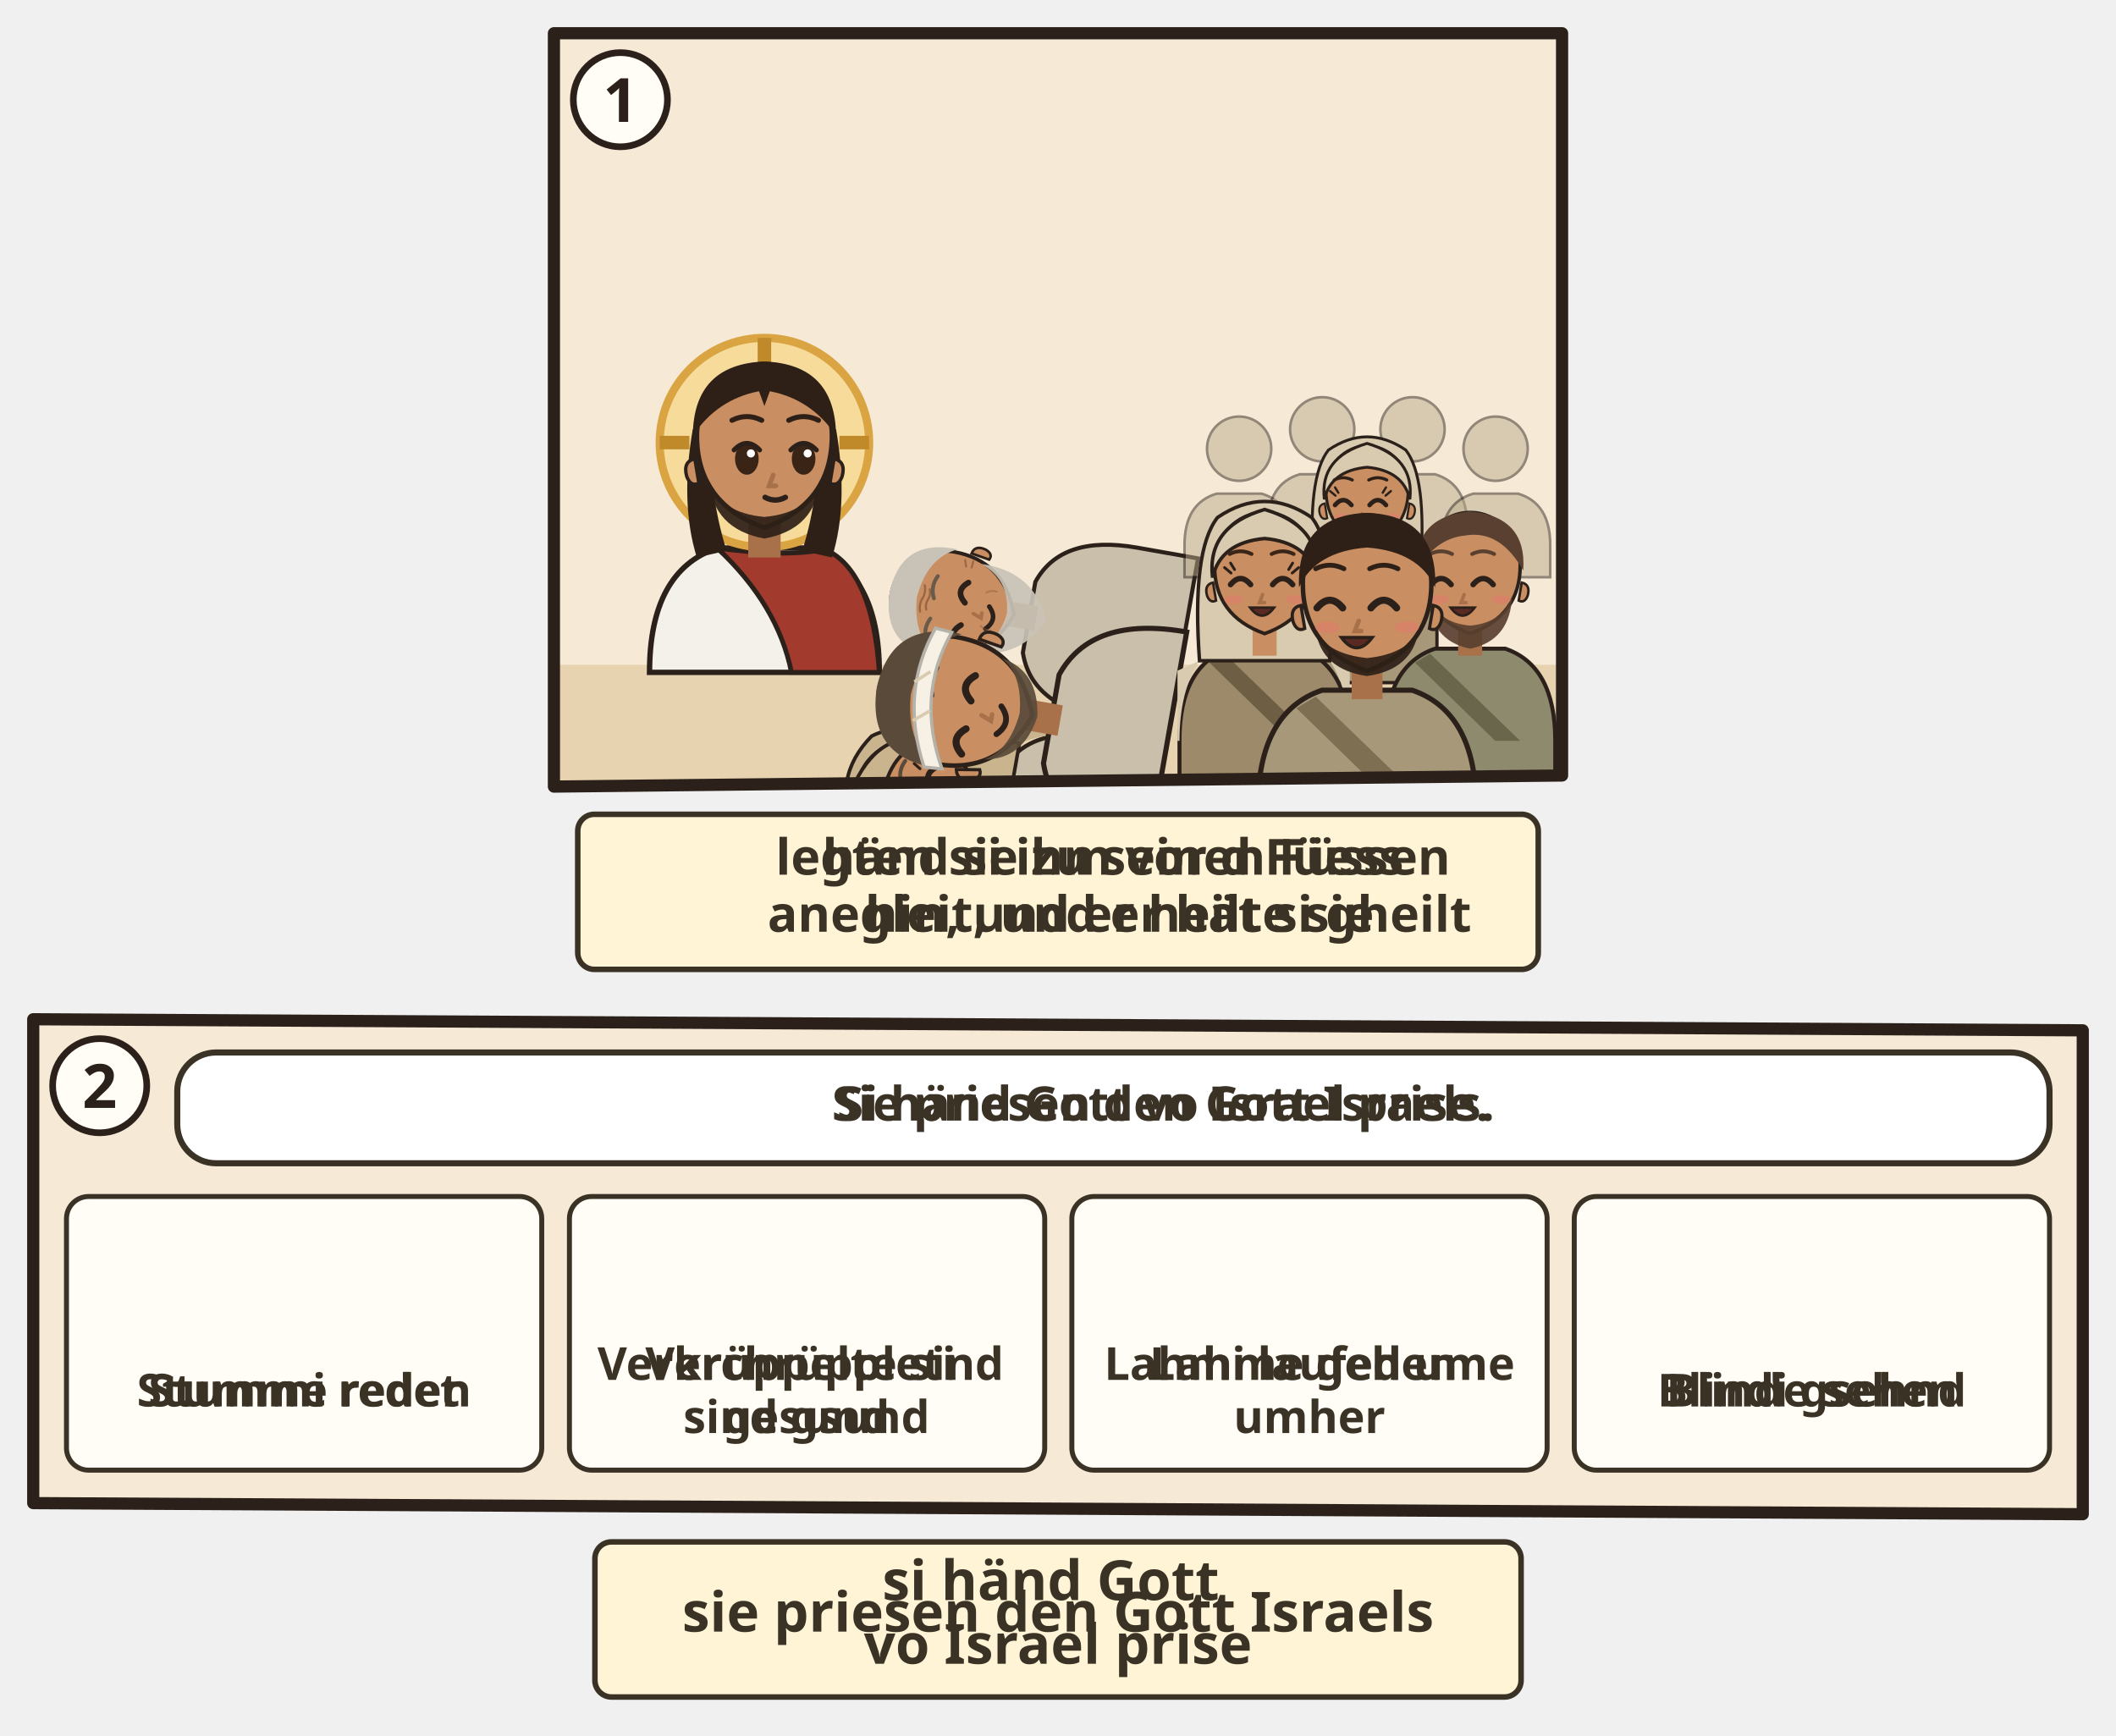
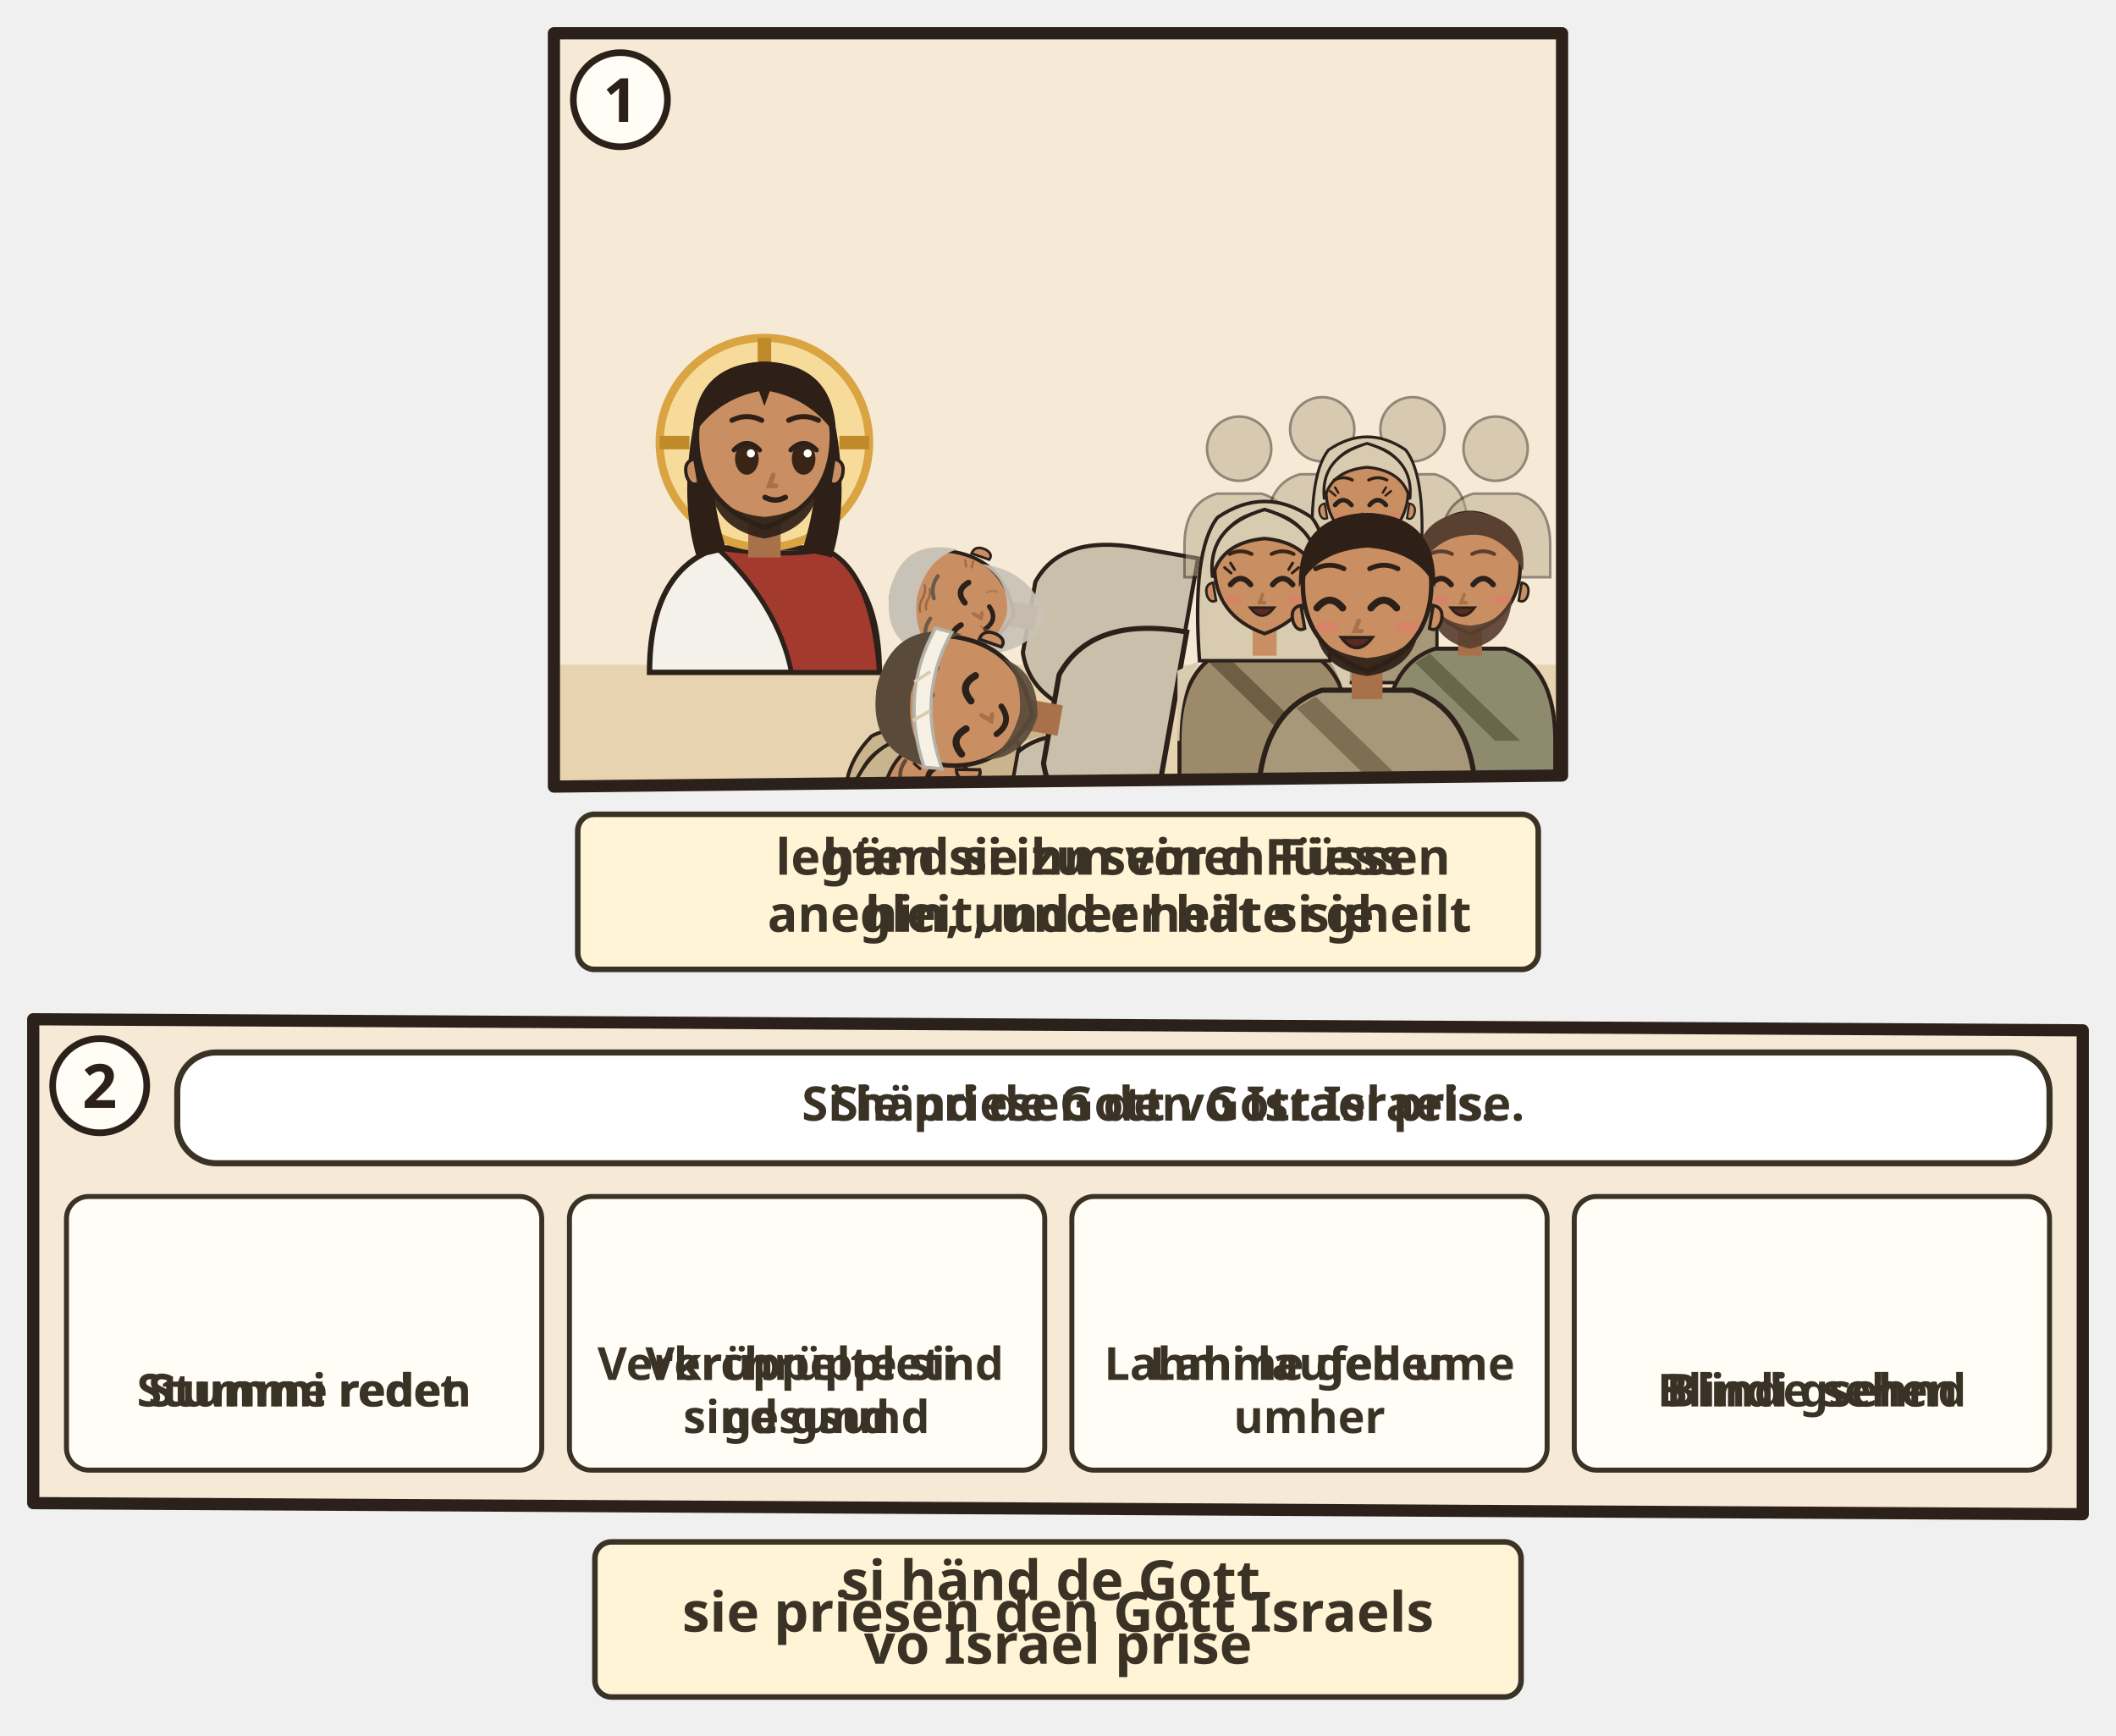
<svg xmlns="http://www.w3.org/2000/svg" viewBox="0 0 382 313.352">
  <svg class="ill-tile" data-span="1" x="94" y="0" width="194" height="182" viewBox="0 0 194 182">
    <g transform="translate(4 4)">
      <clipPath id="an-cp-mat-015-029-031-1">
        <polygon points="2,2 184,2 184,136 2,138" />
      </clipPath>
      <g clip-path="url(#an-cp-mat-015-029-031-1)">
        <polygon points="2,2 184,2 184,136 2,138" fill="#F6EAD7" />
        <path d="M0 116h186v24H0z" fill="#E7D3B0" />
        <use href="#an-berg" x="4" y="51" width="110" height="69" opacity=".6" />
        <use href="#an-gott" x="140" y="3" width="40" height="40" class="ill-obj" />
        <g transform="translate(0 -33.9)">
          <g transform="translate(40.0 109.8) scale(1.22)">
            <path d="M-17 34V34Q-17 19-7 15.6L7 15.6Q17 19 17 34V34z" fill="#F4F1EA" stroke="#2B211A" stroke-width=".8" />
            <path d="M-7 15.6Q3 17 9 15.8Q16 19 17 34V34H4V34Q2 24-7 15.6z" fill="#A33A2E" stroke="#2B211A" stroke-width=".7" />
            <g class="ill-face">
              <circle r="15.5" fill="#F7DB9A" stroke="#D9A441" stroke-width="1.2" />
              <path d="M0-15.5v4.4M-15.5 0h4.4M15.5 0h-4.4" stroke="#C08A2A" stroke-width="2" />
              <path d="M-10.6 -2Q-12.5 9-10 17L-5.6 16Q-8.4 7-7.6-1z M10.6 -2Q12.5 9 10 17L5.6 16Q8.4 7 7.6-1z" fill="#2E2017" />
              <path class="ill-hals" d="M-2.4 11h4.8v6h-4.8z" fill="#A8714A" />
              <path d="M-10 -1Q-10 9 0 12.6Q10 9 10 -1A10 10.6 0 0 0 -10 -1z" fill="#C98E62" stroke="#2B211A" stroke-width=".7" />
              <path d="M10.3 2.4q1.8.4 1.2 2.6-.6 1.6-1.8 1z M-10.3 2.4q-1.8.4-1.2 2.6.6 1.6 1.8 1z" fill="#C98E62" stroke="#2B211A" stroke-width=".5" />
              <path d="M-8.2 5.6Q-7.6 12.8 0 14.2Q7.6 12.8 8.2 5.6Q6.6 10.4 0 11Q-6.6 10.4-8.2 5.6z" fill="#2E2017" opacity=".92" />
              <ellipse cx="-2.6" cy="2.4" rx="1.75" ry="2.35" fill="#3A2416" />
              <path d="M-4.5 1.1Q-2.6 -0.9 -0.7 1.1" fill="none" stroke="#2B211A" stroke-width=".7" stroke-linecap="round" />
              <circle cx="-2.0" cy="1.6" r=".6" fill="#FFF" />
              <ellipse cx="5.8" cy="2.4" rx="1.75" ry="2.35" fill="#3A2416" />
              <path d="M3.9 1.1Q5.8 -0.9 7.7 1.1" fill="none" stroke="#2B211A" stroke-width=".7" stroke-linecap="round" />
              <circle cx="6.4" cy="1.6" r=".6" fill="#FFF" />
              <path d="M1.3 4.8l-.6 1.6h1" fill="none" stroke="#A8714A" stroke-width=".7" stroke-linecap="round" />
              <path d="M0.1 8.1Q1.6 8.9 3.1 8.1" fill="none" stroke="#2B211A" stroke-width=".8" stroke-linecap="round" />
              <path d="M-10.6-1Q-10.5-11.6 0-12Q10.5-11.6 10.6-1Q7-6.4 .8-7.6L0-5.4-.8-7.6Q-7-6.4-10.6-1z" fill="#2E2017" />
              <path d="M-4.8 -3.3Q-2.6 -4.4 -0.4 -3.3M3.6 -3.3Q5.8 -4.4 8.0 -3.3" fill="none" stroke="#2E2017" stroke-width="0.75" stroke-linecap="round" />
            </g>
          </g>
        </g>
        <path d="M56.5 137.9h68.3v6.1h-68.3z" fill="#C9B48E" stroke="#2B211A" stroke-width="1.0" />
        <g transform="rotate(-80 98.0 126.9)">
          <g transform="translate(80.6 99.0) scale(0.927)">
            <path d="M-17 46V34Q-17 19-7 15.6L7 15.6Q17 19 17 34V46z" fill="#C9BFAA" stroke="#2B211A" stroke-width=".8" />
            <path d="M-13 18Q-17 24-17 34h-.4V20zM13 18Q17 24 17 34V20z" fill="#C9B48E" />
            <g class="ill-face">
              <path d="M-13 18Q-14.6-4-9.4-10.6Q0-17 9.4-10.6Q14.6-4 13 18z" fill="#C9B48E" stroke="#2B211A" stroke-width=".7" />
              <path class="ill-hals" d="M-2.4 11h4.8v6h-4.8z" fill="#C98E62" />
              <path d="M-10 -1Q-10 9 0 12.6Q10 9 10 -1A10 10.6 0 0 0 -10 -1z" fill="#C98E62" stroke="#2B211A" stroke-width=".7" />
              <path d="M10.3 2.4q1.8.4 1.2 2.6-.6 1.6-1.8 1z M-10.3 2.4q-1.8.4-1.2 2.6.6 1.6 1.8 1z" fill="#C98E62" stroke="#2B211A" stroke-width=".5" />
              <path d="M-6.8 2.8Q-4.8 0.4 -2.8 2.8" fill="none" stroke="#2B211A" stroke-width="1.1" stroke-linecap="round" />
              <path d="M1.6 2.8Q3.6 0.4 5.6 2.8" fill="none" stroke="#2B211A" stroke-width="1.1" stroke-linecap="round" />
              <path d="M-6.7 0.5l-1.3-1.1M-6.0 -0.2l-0.8-1.3" stroke="#2B211A" stroke-width=".55" stroke-linecap="round" />
              <path d="M5.5 0.5l1.3-1.1M4.8 -0.2l0.8-1.3" stroke="#2B211A" stroke-width=".55" stroke-linecap="round" />
              <path d="M-2.1 8.4Q-0.5 9.9 1.1 8.4Q-0.5 8.9 -2.1 8.4z" fill="#B5524A" opacity=".85" />
              <path d="M-0.4 4.8l-.6 1.6h1" fill="none" stroke="#A8714A" stroke-width=".7" stroke-linecap="round" />
              <path d="M-2.7 7.6Q-0.5 9.8 1.7 7.6" fill="none" stroke="#2B211A" stroke-width=".9" stroke-linecap="round" />
              <path d="M-10.4 1.4Q-11.6-8.8 0-12.2Q11.6-8.8 10.4 1.4Q8.8-5.6 0-6.4Q-8.8-5.6-10.4 1.4z" fill="#C9B48E" stroke="#2B211A" stroke-width=".7" />
              <path d="M-7.0 -3.3Q-4.8 -4.4 -2.6 -3.3M1.4 -3.3Q3.6 -4.4 5.8 -3.3" fill="none" stroke="#5A4A3A" stroke-width="0.75" stroke-linecap="round" />
            </g>
            <g class="ill-attr" filter="url(#an-kontur)">
              <use href="#an-a-blind" x="-8" y="17" width="16" height="16" />
            </g>
          </g>
          <g transform="translate(115.4 99.0) scale(0.927)">
            <path d="M-17 46V34Q-17 19-7 15.6L7 15.6Q17 19 17 34V46z" fill="#C9BFAA" stroke="#2B211A" stroke-width=".8" />
            <g class="ill-face">
              <path class="ill-hals" d="M-2.4 11h4.8v6h-4.8z" fill="#A8714A" />
              <path d="M-10 -1Q-10 9 0 12.6Q10 9 10 -1A10 10.6 0 0 0 -10 -1z" fill="#C98E62" stroke="#2B211A" stroke-width=".7" />
              <path d="M10.3 2.4q1.8.4 1.2 2.6-.6 1.6-1.8 1z M-10.3 2.4q-1.8.4-1.2 2.6.6 1.6 1.8 1z" fill="#C98E62" stroke="#2B211A" stroke-width=".5" />
              <path d="M-8.6 4.6Q-9 15 0 19Q9 15 8.6 4.6Q6.6 10.6 0 11.2Q-6.6 10.6-8.6 4.6z" fill="#C9C2B6" opacity=".92" />
              <path d="M-7.8 2.8Q-5.8 0.4 -3.8 2.8" fill="none" stroke="#2B211A" stroke-width="1.1" stroke-linecap="round" />
              <path d="M0.6 2.8Q2.6 0.4 4.6 2.8" fill="none" stroke="#2B211A" stroke-width="1.1" stroke-linecap="round" />
              <path d="M-1.2 4.8l-.6 1.6h1" fill="none" stroke="#A8714A" stroke-width=".7" stroke-linecap="round" />
              <path d="M-3.7 7.6Q-1.5 9.8 0.7 7.6" fill="none" stroke="#2B211A" stroke-width=".9" stroke-linecap="round" />
              <g stroke="#8A5A3A" stroke-linecap="round" fill="none">
                <path d="M-2.6-5.5q1.3-.5 2.6 0t2.6 0M-2-4.4q1-.4 2 0t2 0" stroke-width=".42" opacity=".75" />
                <path d="M-7.6 1.8l-1.2-.4M-7.6 2.9l-1.2.1M7.6 1.8l1.2-.4M7.6 2.9l1.2.1" stroke-width=".4" opacity=".7" />
                <path d="M-3.3 6.6q-.7.9-.5 2M3.3 6.6q.7.9.5 2" stroke-width=".35" opacity=".45" />
              </g>
              <path d="M-10.6-.4Q-11-11.6 0-12Q11-11.6 10.6-.4Q8-6 0-6.6Q-8-6-10.6-.4z" fill="#C9C2B6" />
              <path d="M-8.0 -3.3Q-5.8 -4.4 -3.6 -3.3M0.4 -3.3Q2.6 -4.4 4.8 -3.3" fill="none" stroke="#6A5A4A" stroke-width="0.75" stroke-linecap="round" />
            </g>
          </g>
          <g transform="translate(98.0 102.5) scale(1.16)">
            <path d="M-17 34V34Q-17 19-7 15.6L7 15.6Q17 19 17 34V34z" fill="#C9BFAA" stroke="#2B211A" stroke-width=".8" />
            <g class="ill-face">
              <path class="ill-hals" d="M-2.4 11h4.8v6h-4.8z" fill="#A8714A" />
              <path d="M-10 -1Q-10 9 0 12.6Q10 9 10 -1A10 10.6 0 0 0 -10 -1z" fill="#C98E62" stroke="#2B211A" stroke-width=".7" />
              <path d="M10.3 2.4q1.8.4 1.2 2.6-.6 1.6-1.8 1z M-10.3 2.4q-1.8.4-1.2 2.6.6 1.6 1.8 1z" fill="#C98E62" stroke="#2B211A" stroke-width=".5" />
              <path d="M-8 6.4Q-7 12.4 0 13.4Q7 12.4 8 6.4Q6 10 0 10.6Q-6 10-8 6.4z" fill="#5A4A3A" opacity=".92" />
              <path d="M-7.8 2.8Q-5.8 0.4 -3.8 2.8" fill="none" stroke="#2B211A" stroke-width="1.1" stroke-linecap="round" />
              <path d="M0.6 2.8Q2.6 0.4 4.6 2.8" fill="none" stroke="#2B211A" stroke-width="1.1" stroke-linecap="round" />
              <path d="M-1.3 4.8l-.6 1.6h1" fill="none" stroke="#A8714A" stroke-width=".7" stroke-linecap="round" />
              <path d="M-3.8 7.6Q-1.6 9.8 0.6 7.6" fill="none" stroke="#2B211A" stroke-width=".9" stroke-linecap="round" />
              <path d="M-10.6-.4Q-11-11.6 0-12Q11-11.6 10.6-.4Q8-6 0-6.6Q-8-6-10.6-.4z" fill="#5A4A3A" />
              <path d="M-8.0 -3.3Q-5.8 -4.4 -3.6 -3.3M0.4 -3.3Q2.6 -4.4 4.8 -3.3" fill="none" stroke="#5A4A3A" stroke-width="0.75" stroke-linecap="round" />
              <path d="M-10.8-2.6Q0-8.4 10.8-4.6l-.2 2.6Q0-5.8-10.6.2z" fill="#F6F1E4" stroke="#B4B2A9" stroke-width=".5" />
              <path d="M-4-5.6l2 2.4M2-6.4l2 2.2" stroke="#D8CBB0" stroke-width=".5" />
            </g>
          </g>
        </g>
        <g transform="translate(125.7 77.0) scale(0.58)" opacity=".5">
          <circle r="10" fill="#B8A98A" stroke="#2B211A" stroke-width=".8" />
          <path d="M-17 40V30Q-17 17-7 14h14q10 3 10 16v10z" fill="#B8A98A" stroke="#2B211A" stroke-width=".8" />
        </g>
        <g transform="translate(140.7 73.5) scale(0.58)" opacity=".5">
          <circle r="10" fill="#B8A98A" stroke="#2B211A" stroke-width=".8" />
          <path d="M-17 40V30Q-17 17-7 14h14q10 3 10 16v10z" fill="#B8A98A" stroke="#2B211A" stroke-width=".8" />
        </g>
        <g transform="translate(157.0 73.5) scale(0.58)" opacity=".5">
          <circle r="10" fill="#B8A98A" stroke="#2B211A" stroke-width=".8" />
          <path d="M-17 40V30Q-17 17-7 14h14q10 3 10 16v10z" fill="#B8A98A" stroke="#2B211A" stroke-width=".8" />
        </g>
        <g transform="translate(172.0 77.0) scale(0.58)" opacity=".5">
          <circle r="10" fill="#B8A98A" stroke="#2B211A" stroke-width=".8" />
          <path d="M-17 40V30Q-17 17-7 14h14q10 3 10 16v10z" fill="#B8A98A" stroke="#2B211A" stroke-width=".8" />
        </g>
        <g transform="translate(148.8 85.1) scale(0.742)">
          <path d="M-17 46V34Q-17 19-7 15.6L7 15.6Q17 19 17 34V46z" fill="#A8987A" stroke="#2B211A" stroke-width=".8" />
          <path d="M-13 18Q-17 24-17 34h-.4V20zM13 18Q17 24 17 34V20z" fill="#D8CBB0" />
          <path d="M-8 16.6L10 34h-5L-11 18.4z" fill="#7E6E52" />
          <g class="ill-face">
            <path d="M-13 18Q-14.6-4-9.4-10.6Q0-17 9.4-10.6Q14.6-4 13 18z" fill="#D8CBB0" stroke="#2B211A" stroke-width=".7" />
            <path class="ill-hals" d="M-2.4 11h4.8v6h-4.8z" fill="#C98E62" />
            <path d="M-10 -1Q-10 9 0 12.6Q10 9 10 -1A10 10.6 0 0 0 -10 -1z" fill="#C98E62" stroke="#2B211A" stroke-width=".7" />
            <path d="M10.3 2.4q1.8.4 1.2 2.6-.6 1.6-1.8 1z M-10.3 2.4q-1.8.4-1.2 2.6.6 1.6 1.8 1z" fill="#C98E62" stroke="#2B211A" stroke-width=".5" />
            <path d="M-7.8 2.8Q-5.8 0.4 -3.8 2.8" fill="none" stroke="#2B211A" stroke-width="1.1" stroke-linecap="round" />
            <path d="M0.6 2.8Q2.6 0.4 4.6 2.8" fill="none" stroke="#2B211A" stroke-width="1.1" stroke-linecap="round" />
            <path d="M-7.7 0.5l-1.3-1.1M-7.0 -0.2l-0.8-1.3" stroke="#2B211A" stroke-width=".55" stroke-linecap="round" />
            <path d="M4.5 0.5l1.3-1.1M3.8 -0.2l0.8-1.3" stroke="#2B211A" stroke-width=".55" stroke-linecap="round" />
            <path d="M-3.1 8.4Q-1.5 9.9 0.1 8.4Q-1.5 8.9 -3.1 8.4z" fill="#B5524A" opacity=".85" />
            <path d="M-1.2 4.8l-.6 1.6h1" fill="none" stroke="#A8714A" stroke-width=".7" stroke-linecap="round" />
            <ellipse cx="-6.2" cy="5.8" rx="1.9" ry=".9" fill="#E07A6E" opacity=".55" />
            <ellipse cx="6.2" cy="5.8" rx="1.9" ry=".9" fill="#E07A6E" opacity=".55" />
            <path d="M-3.9 7.4Q-1.5 10.6 0.9 7.4z" fill="#5A2A22" stroke="#2B211A" stroke-width=".5" />
            <path d="M-10.4 1.4Q-11.6-8.8 0-12.2Q11.6-8.8 10.4 1.4Q8.8-5.6 0-6.4Q-8.8-5.6-10.4 1.4z" fill="#D8CBB0" stroke="#2B211A" stroke-width=".7" />
            <path d="M-8.0 -3.3Q-5.8 -4.4 -3.6 -3.3M0.4 -3.3Q2.6 -4.4 4.8 -3.3" fill="none" stroke="#2E2017" stroke-width="0.75" stroke-linecap="round" />
          </g>
        </g>
        <g transform="translate(130.3 99.0) scale(0.904)">
          <path d="M-17 46V34Q-17 19-7 15.6L7 15.6Q17 19 17 34V46z" fill="#9C8A6A" stroke="#2B211A" stroke-width=".8" />
          <path d="M-13 18Q-17 24-17 34h-.4V20zM13 18Q17 24 17 34V20z" fill="#D8CBB0" />
          <path d="M-8 16.6L10 34h-5L-11 18.4z" fill="#6E5E44" />
          <g class="ill-face">
            <path d="M-13 18Q-14.6-4-9.4-10.6Q0-17 9.4-10.6Q14.6-4 13 18z" fill="#D8CBB0" stroke="#2B211A" stroke-width=".7" />
            <path class="ill-hals" d="M-2.4 11h4.8v6h-4.8z" fill="#C98E62" />
            <path d="M-10 -1Q-10 9 0 12.6Q10 9 10 -1A10 10.6 0 0 0 -10 -1z" fill="#C98E62" stroke="#2B211A" stroke-width=".7" />
            <path d="M10.3 2.4q1.8.4 1.2 2.6-.6 1.6-1.8 1z M-10.3 2.4q-1.8.4-1.2 2.6.6 1.6 1.8 1z" fill="#C98E62" stroke="#2B211A" stroke-width=".5" />
            <path d="M-6.8 2.8Q-4.8 0.4 -2.8 2.8" fill="none" stroke="#2B211A" stroke-width="1.1" stroke-linecap="round" />
            <path d="M1.6 2.8Q3.6 0.4 5.6 2.8" fill="none" stroke="#2B211A" stroke-width="1.1" stroke-linecap="round" />
            <path d="M-6.7 0.5l-1.3-1.1M-6.0 -0.2l-0.8-1.3" stroke="#2B211A" stroke-width=".55" stroke-linecap="round" />
            <path d="M5.5 0.5l1.3-1.1M4.8 -0.2l0.8-1.3" stroke="#2B211A" stroke-width=".55" stroke-linecap="round" />
            <path d="M-2.1 8.4Q-0.5 9.9 1.1 8.4Q-0.5 8.9 -2.1 8.4z" fill="#B5524A" opacity=".85" />
            <path d="M-0.4 4.8l-.6 1.6h1" fill="none" stroke="#A8714A" stroke-width=".7" stroke-linecap="round" />
            <ellipse cx="-6.2" cy="5.8" rx="1.9" ry=".9" fill="#E07A6E" opacity=".55" />
            <ellipse cx="6.2" cy="5.8" rx="1.9" ry=".9" fill="#E07A6E" opacity=".55" />
            <path d="M-2.9 7.4Q-0.5 10.6 1.9 7.4z" fill="#5A2A22" stroke="#2B211A" stroke-width=".5" />
            <path d="M-10.4 1.4Q-11.6-8.8 0-12.2Q11.6-8.8 10.4 1.4Q8.8-5.6 0-6.4Q-8.8-5.6-10.4 1.4z" fill="#D8CBB0" stroke="#2B211A" stroke-width=".7" />
            <path d="M-7.0 -3.3Q-4.8 -4.4 -2.6 -3.3M1.4 -3.3Q3.6 -4.4 5.8 -3.3" fill="none" stroke="#3A2618" stroke-width="0.75" stroke-linecap="round" />
          </g>
        </g>
        <g transform="translate(167.4 99.0) scale(0.904)">
          <path d="M-17 46V34Q-17 19-7 15.6L7 15.6Q17 19 17 34V46z" fill="#8E8A6E" stroke="#2B211A" stroke-width=".8" />
          <path d="M-8 16.6L10 34h-5L-11 18.4z" fill="#6A664C" />
          <g class="ill-face">
            <path class="ill-hals" d="M-2.4 11h4.8v6h-4.8z" fill="#A8714A" />
            <path d="M-10 -1Q-10 9 0 12.6Q10 9 10 -1A10 10.6 0 0 0 -10 -1z" fill="#C98E62" stroke="#2B211A" stroke-width=".7" />
            <path d="M10.3 2.4q1.8.4 1.2 2.6-.6 1.6-1.8 1z M-10.3 2.4q-1.8.4-1.2 2.6.6 1.6 1.8 1z" fill="#C98E62" stroke="#2B211A" stroke-width=".5" />
            <path d="M-8.4 5Q-8 14 0 15.6Q8 14 8.4 5Q6.6 10.4 0 11Q-6.6 10.4-8.4 5z" fill="#5A4030" opacity=".92" />
            <path d="M-7.8 2.8Q-5.8 0.4 -3.8 2.8" fill="none" stroke="#2B211A" stroke-width="1.1" stroke-linecap="round" />
            <path d="M0.6 2.8Q2.6 0.4 4.6 2.8" fill="none" stroke="#2B211A" stroke-width="1.1" stroke-linecap="round" />
            <path d="M-1.2 4.8l-.6 1.6h1" fill="none" stroke="#A8714A" stroke-width=".7" stroke-linecap="round" />
            <ellipse cx="-6.2" cy="5.8" rx="1.9" ry=".9" fill="#E07A6E" opacity=".55" />
            <ellipse cx="6.2" cy="5.8" rx="1.9" ry=".9" fill="#E07A6E" opacity=".55" />
            <path d="M-3.9 7.4Q-1.5 10.6 0.9 7.4z" fill="#5A2A22" stroke="#2B211A" stroke-width=".5" />
            <path d="M-10.6 0Q-11.4-10.8 0-11.8Q11.4-10.8 10.6 0Q6-8.2-1-7Q-7-6.4-10.6 0z" fill="#5A4030" />
            <path d="M-8.0 -3.3Q-5.8 -4.4 -3.6 -3.3M0.4 -3.3Q2.6 -4.4 4.8 -3.3" fill="none" stroke="#5A4030" stroke-width="0.75" stroke-linecap="round" />
          </g>
        </g>
        <g transform="translate(148.8 102.5) scale(1.16)">
          <path d="M-17 34V34Q-17 19-7 15.6L7 15.6Q17 19 17 34V34z" fill="#A8987A" stroke="#2B211A" stroke-width=".8" />
          <path d="M-8 16.6L10 34h-5L-11 18.4z" fill="#7E6E52" />
          <g class="ill-face">
            <path class="ill-hals" d="M-2.4 11h4.8v6h-4.8z" fill="#A8714A" />
            <path d="M-10 -1Q-10 9 0 12.6Q10 9 10 -1A10 10.6 0 0 0 -10 -1z" fill="#C98E62" stroke="#2B211A" stroke-width=".7" />
            <path d="M10.3 2.4q1.8.4 1.2 2.6-.6 1.6-1.8 1z M-10.3 2.4q-1.8.4-1.2 2.6.6 1.6 1.8 1z" fill="#C98E62" stroke="#2B211A" stroke-width=".5" />
            <path d="M-8 6.4Q-7 12.4 0 13.4Q7 12.4 8 6.4Q6 10 0 10.6Q-6 10-8 6.4z" fill="#2E2017" opacity=".92" />
            <path d="M-7.8 2.8Q-5.8 0.4 -3.8 2.8" fill="none" stroke="#2B211A" stroke-width="1.1" stroke-linecap="round" />
            <path d="M0.6 2.8Q2.6 0.4 4.6 2.8" fill="none" stroke="#2B211A" stroke-width="1.1" stroke-linecap="round" />
            <path d="M-1.3 4.8l-.6 1.6h1" fill="none" stroke="#A8714A" stroke-width=".7" stroke-linecap="round" />
            <ellipse cx="-6.2" cy="5.8" rx="1.9" ry=".9" fill="#E07A6E" opacity=".55" />
            <ellipse cx="6.2" cy="5.8" rx="1.9" ry=".9" fill="#E07A6E" opacity=".55" />
            <path d="M-4.0 7.4Q-1.6 10.6 0.8 7.4z" fill="#5A2A22" stroke="#2B211A" stroke-width=".5" />
            <path d="M-10.6-.4Q-11-11.6 0-12Q11-11.6 10.6-.4Q8-6 0-6.6Q-8-6-10.6-.4z" fill="#2E2017" />
            <path d="M-8.0 -3.3Q-5.8 -4.4 -3.6 -3.3M0.4 -3.3Q2.6 -4.4 4.8 -3.3" fill="none" stroke="#2E2017" stroke-width="0.75" stroke-linecap="round" />
          </g>
        </g>
        <use href="#an-z-heilen" x="65.0" y="93.7" width="22" height="18" class="ill-obj" />
        <use href="#an-z-preisen" x="137.8" y="63.9" width="22" height="21" class="ill-obj" />
      </g>
      <polygon class="pn-frame" points="2,2 184,2 184,136 2,138" fill="none" stroke="#2B211A" stroke-width="2.2" stroke-linejoin="round" />
      <circle cx="14" cy="14" r="8.5" fill="#FFFDF6" stroke="#2B211A" stroke-width="1.2" />
      <text class="pn-n" x="14" y="18" text-anchor="middle" font-family="sans-serif" font-size="11" font-weight="700" fill="#2B211A">1</text>
      <g transform="translate(0.0 142)">
        <g class="ill-words">
          <g class="dg-sw">
            <g class="dg-full">
              <rect x="6.3" y="1.0" width="173.4" height="28" rx="3" fill="#FFF4D6" stroke="#3B3226" stroke-width="1" />
              <use href="#an-z-heilen" x="10.3" y="9.0" width="15.2" height="12" />
              <text class="lw lw-de" text-anchor="middle" font-family="sans-serif" font-size="9.0" font-weight="700" fill="#3B3226">
                <tspan x="104.1" y="11.9">legten sie zu seinen Füssen</tspan>
                <tspan x="104.1" y="22.2">hin, und er heilte sie</tspan>
              </text>
              <text class="lw lw-gsw" text-anchor="middle" font-family="sans-serif" font-size="9.0" font-weight="700" fill="#3B3226">
                <tspan x="104.1" y="11.9">händ si ihm vor d Füess</tspan>
                <tspan x="104.1" y="22.2">anegleit, und er hät si gheilt</tspan>
              </text>
            </g>
            <g class="dg-nw" display="none">
              <rect x="6.3" y="1.0" width="173.4" height="28" rx="3" fill="#FFF4D6" stroke="#3B3226" stroke-width="1" />
              <use href="#an-z-heilen" x="79.1" y="4.0" width="27.9" height="22" />
            </g>
          </g>
        </g>
      </g>
    </g>
  </svg>
  <svg class="ill-tile" data-span="2" x="0" y="178" width="382" height="135.352" viewBox="0 0 382 135.352">
    <g transform="translate(4 4)">
      <clipPath id="an-cp-mat-015-029-031-2">
        <polygon points="2,2 372,4 372,91.352 2,89.352" />
      </clipPath>
      <g clip-path="url(#an-cp-mat-015-029-031-2)">
        <polygon points="2,2 372,4 372,91.352 2,89.352" fill="#F6EAD7" />
        <g class="dg-sw">
          <rect x="28.0" y="8" width="338.0" height="20.0" rx="7" fill="#FFFFFF" stroke="#3B3226" stroke-width="1.1" />
          <g class="dg-full">
            <use href="#an-gott" x="32.0" y="11.0" width="14.0" height="14" />
            <text class="lw lw-de" text-anchor="middle" font-family="sans-serif" font-size="8.6" font-weight="700" fill="#3B3226">
              <tspan x="206.0" y="20.3">Sie priesen den Gott Israels.</tspan>
            </text>
            <text class="lw lw-gsw" text-anchor="middle" font-family="sans-serif" font-size="8.6" font-weight="700" fill="#3B3226">
-               <tspan x="206.0" y="20.3">Si händ Gott vo Israel prise.</tspan>
+               <tspan x="206.0" y="20.3">Si händ de Gott vo Israel prise.</tspan>
            </text>
          </g>
          <g class="dg-nw" display="none">
            <use href="#an-gott" x="191.0" y="12.0" width="12.0" height="12" />
          </g>
        </g>
        <g class="dg-vis" data-visual="grid">
          <g class="dg-cell">
            <rect x="8.0" y="34.0" width="85.8" height="49.4" rx="4" fill="#FFFDF6" stroke="#3B3226" stroke-width="0.9" />
            <g class="dg-full">
              <use href="#an-z-sprechen" x="40.9" y="42.8" width="20.0" height="20" />
              <text class="lw lw-de" text-anchor="middle" font-family="sans-serif" font-size="8.2" font-weight="700" fill="#3B3226">
                <tspan x="50.9" y="71.9">Stumme reden</tspan>
              </text>
              <text class="lw lw-gsw" text-anchor="middle" font-family="sans-serif" font-size="8.2" font-weight="700" fill="#3B3226">
                <tspan x="50.9" y="71.9">Stummi redet</tspan>
              </text>
            </g>
            <g class="dg-nw" display="none">
              <g class="nw0">
                <use href="#an-z-sprechen" x="32.7" y="40.5" width="36.4" height="36.4" />
              </g>
            </g>
          </g>
          <g class="dg-cell">
            <rect x="98.8" y="34.0" width="85.8" height="49.4" rx="4" fill="#FFFDF6" stroke="#3B3226" stroke-width="0.9" />
            <g class="dg-full">
              <use href="#an-e-zeichen-gesund" x="131.6" y="38" width="20.0" height="20" />
              <text class="lw lw-de" text-anchor="middle" font-family="sans-serif" font-size="8.2" font-weight="700" fill="#3B3226">
                <tspan x="141.6" y="67.1">Verkrüppelte sind</tspan>
                <tspan x="141.6" y="76.7">gesund</tspan>
              </text>
              <text class="lw lw-gsw" text-anchor="middle" font-family="sans-serif" font-size="8.2" font-weight="700" fill="#3B3226">
                <tspan x="141.6" y="67.1">Verchrüppleti</tspan>
                <tspan x="141.6" y="76.7">sind gsund</tspan>
              </text>
            </g>
            <g class="dg-nw" display="none">
              <g class="nw0">
                <use href="#an-e-zeichen-gesund" x="123.4" y="40.5" width="36.4" height="36.4" />
              </g>
            </g>
          </g>
          <g class="dg-cell">
            <rect x="189.5" y="34.0" width="85.8" height="49.4" rx="4" fill="#FFFDF6" stroke="#3B3226" stroke-width="0.9" />
            <g class="dg-full">
              <use href="#an-z-weg" x="222.4" y="38" width="20.0" height="20" />
              <text class="lw lw-de" text-anchor="middle" font-family="sans-serif" font-size="8.2" font-weight="700" fill="#3B3226">
                <tspan x="232.4" y="67.1">Lahme gehen</tspan>
                <tspan x="232.4" y="76.7">umher</tspan>
              </text>
              <text class="lw lw-gsw" text-anchor="middle" font-family="sans-serif" font-size="8.2" font-weight="700" fill="#3B3226">
                <tspan x="232.4" y="67.1">Lahmi laufed ume</tspan>
              </text>
            </g>
            <g class="dg-nw" display="none">
              <g class="nw0">
                <use href="#an-z-weg" x="214.2" y="40.5" width="36.4" height="36.4" />
              </g>
            </g>
          </g>
          <g class="dg-cell">
            <rect x="280.2" y="34.0" width="85.8" height="49.4" rx="4" fill="#FFFDF6" stroke="#3B3226" stroke-width="0.9" />
            <g class="dg-full">
              <use href="#an-z-sehen" x="313.1" y="42.8" width="20.0" height="20" />
              <text class="lw lw-de" text-anchor="middle" font-family="sans-serif" font-size="8.2" font-weight="700" fill="#3B3226">
                <tspan x="323.1" y="71.9">Blinde sehen</tspan>
              </text>
              <text class="lw lw-gsw" text-anchor="middle" font-family="sans-serif" font-size="8.2" font-weight="700" fill="#3B3226">
                <tspan x="323.1" y="71.9">Blindi gsehnd</tspan>
              </text>
            </g>
            <g class="dg-nw" display="none">
              <g class="nw0">
                <use href="#an-z-sehen" x="304.9" y="40.5" width="36.4" height="36.4" />
              </g>
            </g>
          </g>
        </g>
      </g>
      <polygon class="pn-frame" points="2,2 372,4 372,91.352 2,89.352" fill="none" stroke="#2B211A" stroke-width="2.2" stroke-linejoin="round" />
      <circle cx="14" cy="14" r="8.5" fill="#FFFDF6" stroke="#2B211A" stroke-width="1.2" />
      <text class="pn-n" x="14" y="18" text-anchor="middle" font-family="sans-serif" font-size="11" font-weight="700" fill="#2B211A">2</text>
      <g transform="translate(94.0 95.352)">
        <g class="ill-words">
          <g class="dg-sw">
            <g class="dg-full">
              <rect x="9.4" y="1.0" width="167.2" height="28" rx="3" fill="#FFF4D6" stroke="#3B3226" stroke-width="1" />
              <text class="lw lw-de" text-anchor="middle" font-family="sans-serif" font-size="10" font-weight="700" fill="#3B3226">
                <tspan x="93.0" y="17.2">sie priesen den Gott Israels</tspan>
              </text>
              <text class="lw lw-gsw" text-anchor="middle" font-family="sans-serif" font-size="10" font-weight="700" fill="#3B3226">
-                 <tspan x="93.0" y="11.5">si händ Gott</tspan>
+                 <tspan x="93.0" y="11.5">si händ de Gott</tspan>
                <tspan x="93.0" y="23.0">vo Israel prise</tspan>
              </text>
            </g>
            <g class="dg-nw" display="none">
              <rect x="9.4" y="1.0" width="167.2" height="28" rx="3" fill="#FFF4D6" stroke="#3B3226" stroke-width="1" />
              <use href="#an-gott" x="82.0" y="4.0" width="22.0" height="22" />
            </g>
          </g>
        </g>
      </g>
    </g>
  </svg>
  <svg class="ill-tile ill-narrow" data-span="1" x="402" y="0" width="194" height="198" viewBox="0 0 194 198">
    <g transform="translate(4 4)">
      <clipPath id="an-cp-mat-015-029-031-2n">
        <polygon points="2,2 184,4 184,154 2,152" />
      </clipPath>
      <g clip-path="url(#an-cp-mat-015-029-031-2n)">
        <polygon points="2,2 184,4 184,154 2,152" fill="#F6EAD7" />
        <g class="dg-sw">
          <rect x="28.0" y="8" width="150.0" height="28.3" rx="7" fill="#FFFFFF" stroke="#3B3226" stroke-width="1.1" />
          <g class="dg-full">
            <use href="#an-gott" x="32.0" y="15.1" width="14.0" height="14" />
            <text class="lw lw-de" text-anchor="middle" font-family="sans-serif" font-size="8.6" font-weight="700" fill="#3B3226">
              <tspan x="112.0" y="19.4">Sie priesen den Gott</tspan>
              <tspan x="112.0" y="29.5">Israels.</tspan>
            </text>
            <text class="lw lw-gsw" text-anchor="middle" font-family="sans-serif" font-size="8.6" font-weight="700" fill="#3B3226">
-               <tspan x="112.0" y="19.4">Si händ Gott vo Israel</tspan>
+               <tspan x="112.0" y="19.4">Si händ de Gott vo Israel</tspan>
              <tspan x="112.0" y="29.5">prise.</tspan>
            </text>
          </g>
          <g class="dg-nw" display="none">
            <use href="#an-gott" x="92.9" y="12.0" width="20.3" height="20.3" />
          </g>
        </g>
        <g class="dg-vis" data-visual="grid">
          <g class="dg-cell">
            <rect x="8.0" y="42.3" width="82.5" height="49.4" rx="4" fill="#FFFDF6" stroke="#3B3226" stroke-width="0.9" />
            <g class="dg-full">
              <use href="#an-z-sprechen" x="39.2" y="51.1" width="20.0" height="20" />
              <text class="lw lw-de" text-anchor="middle" font-family="sans-serif" font-size="8.2" font-weight="700" fill="#3B3226">
                <tspan x="49.2" y="80.2">Stumme reden</tspan>
              </text>
              <text class="lw lw-gsw" text-anchor="middle" font-family="sans-serif" font-size="8.2" font-weight="700" fill="#3B3226">
                <tspan x="49.2" y="80.2">Stummi redet</tspan>
              </text>
            </g>
            <g class="dg-nw" display="none">
              <g class="nw0">
                <use href="#an-z-sprechen" x="31.1" y="48.8" width="36.4" height="36.4" />
              </g>
            </g>
          </g>
          <g class="dg-cell">
            <rect x="95.5" y="42.3" width="82.5" height="49.4" rx="4" fill="#FFFDF6" stroke="#3B3226" stroke-width="0.9" />
            <g class="dg-full">
              <use href="#an-e-zeichen-gesund" x="126.8" y="46.3" width="20.0" height="20" />
              <text class="lw lw-de" text-anchor="middle" font-family="sans-serif" font-size="8.2" font-weight="700" fill="#3B3226">
                <tspan x="136.8" y="75.3">Verkrüppelte</tspan>
                <tspan x="136.8" y="85.0">sind gesund</tspan>
              </text>
              <text class="lw lw-gsw" text-anchor="middle" font-family="sans-serif" font-size="8.2" font-weight="700" fill="#3B3226">
                <tspan x="136.8" y="75.3">Verchrüppleti</tspan>
                <tspan x="136.8" y="85.0">sind gsund</tspan>
              </text>
            </g>
            <g class="dg-nw" display="none">
              <g class="nw0">
                <use href="#an-e-zeichen-gesund" x="118.6" y="48.8" width="36.4" height="36.4" />
              </g>
            </g>
          </g>
          <g class="dg-cell">
            <rect x="8.0" y="96.6" width="82.5" height="49.4" rx="4" fill="#FFFDF6" stroke="#3B3226" stroke-width="0.9" />
            <g class="dg-full">
              <use href="#an-z-weg" x="39.2" y="100.6" width="20.0" height="20" />
              <text class="lw lw-de" text-anchor="middle" font-family="sans-serif" font-size="8.2" font-weight="700" fill="#3B3226">
                <tspan x="49.2" y="129.7">Lahme gehen</tspan>
                <tspan x="49.2" y="139.4">umher</tspan>
              </text>
              <text class="lw lw-gsw" text-anchor="middle" font-family="sans-serif" font-size="8.2" font-weight="700" fill="#3B3226">
                <tspan x="49.2" y="129.7">Lahmi laufed ume</tspan>
              </text>
            </g>
            <g class="dg-nw" display="none">
              <g class="nw0">
                <use href="#an-z-weg" x="31.1" y="103.1" width="36.4" height="36.4" />
              </g>
            </g>
          </g>
          <g class="dg-cell">
            <rect x="95.5" y="96.6" width="82.5" height="49.4" rx="4" fill="#FFFDF6" stroke="#3B3226" stroke-width="0.9" />
            <g class="dg-full">
              <use href="#an-z-sehen" x="126.8" y="105.5" width="20.0" height="20" />
              <text class="lw lw-de" text-anchor="middle" font-family="sans-serif" font-size="8.2" font-weight="700" fill="#3B3226">
                <tspan x="136.8" y="134.5">Blinde sehen</tspan>
              </text>
              <text class="lw lw-gsw" text-anchor="middle" font-family="sans-serif" font-size="8.2" font-weight="700" fill="#3B3226">
                <tspan x="136.8" y="134.5">Blindi gsehnd</tspan>
              </text>
            </g>
            <g class="dg-nw" display="none">
              <g class="nw0">
                <use href="#an-z-sehen" x="118.6" y="103.1" width="36.4" height="36.4" />
              </g>
            </g>
          </g>
        </g>
      </g>
      <polygon class="pn-frame" points="2,2 184,4 184,154 2,152" fill="none" stroke="#2B211A" stroke-width="2.2" stroke-linejoin="round" />
      <circle cx="14" cy="14" r="8.5" fill="#FFFDF6" stroke="#2B211A" stroke-width="1.2" />
      <text class="pn-n" x="14" y="18" text-anchor="middle" font-family="sans-serif" font-size="11" font-weight="700" fill="#2B211A">2</text>
      <g transform="translate(0.0 158.0)">
        <g class="ill-words">
          <g class="dg-sw">
            <g class="dg-full">
              <rect x="9.4" y="1.0" width="167.2" height="28" rx="3" fill="#FFF4D6" stroke="#3B3226" stroke-width="1" />
              <text class="lw lw-de" text-anchor="middle" font-family="sans-serif" font-size="10" font-weight="700" fill="#3B3226">
                <tspan x="93.0" y="17.2">sie priesen den Gott Israels</tspan>
              </text>
              <text class="lw lw-gsw" text-anchor="middle" font-family="sans-serif" font-size="10" font-weight="700" fill="#3B3226">
-                 <tspan x="93.0" y="11.5">si händ Gott</tspan>
+                 <tspan x="93.0" y="11.5">si händ de Gott</tspan>
                <tspan x="93.0" y="23.0">vo Israel prise</tspan>
              </text>
            </g>
            <g class="dg-nw" display="none">
              <rect x="9.4" y="1.0" width="167.2" height="28" rx="3" fill="#FFF4D6" stroke="#3B3226" stroke-width="1" />
              <use href="#an-gott" x="82.0" y="4.0" width="22.0" height="22" />
            </g>
          </g>
        </g>
      </g>
    </g>
  </svg>
</svg>
